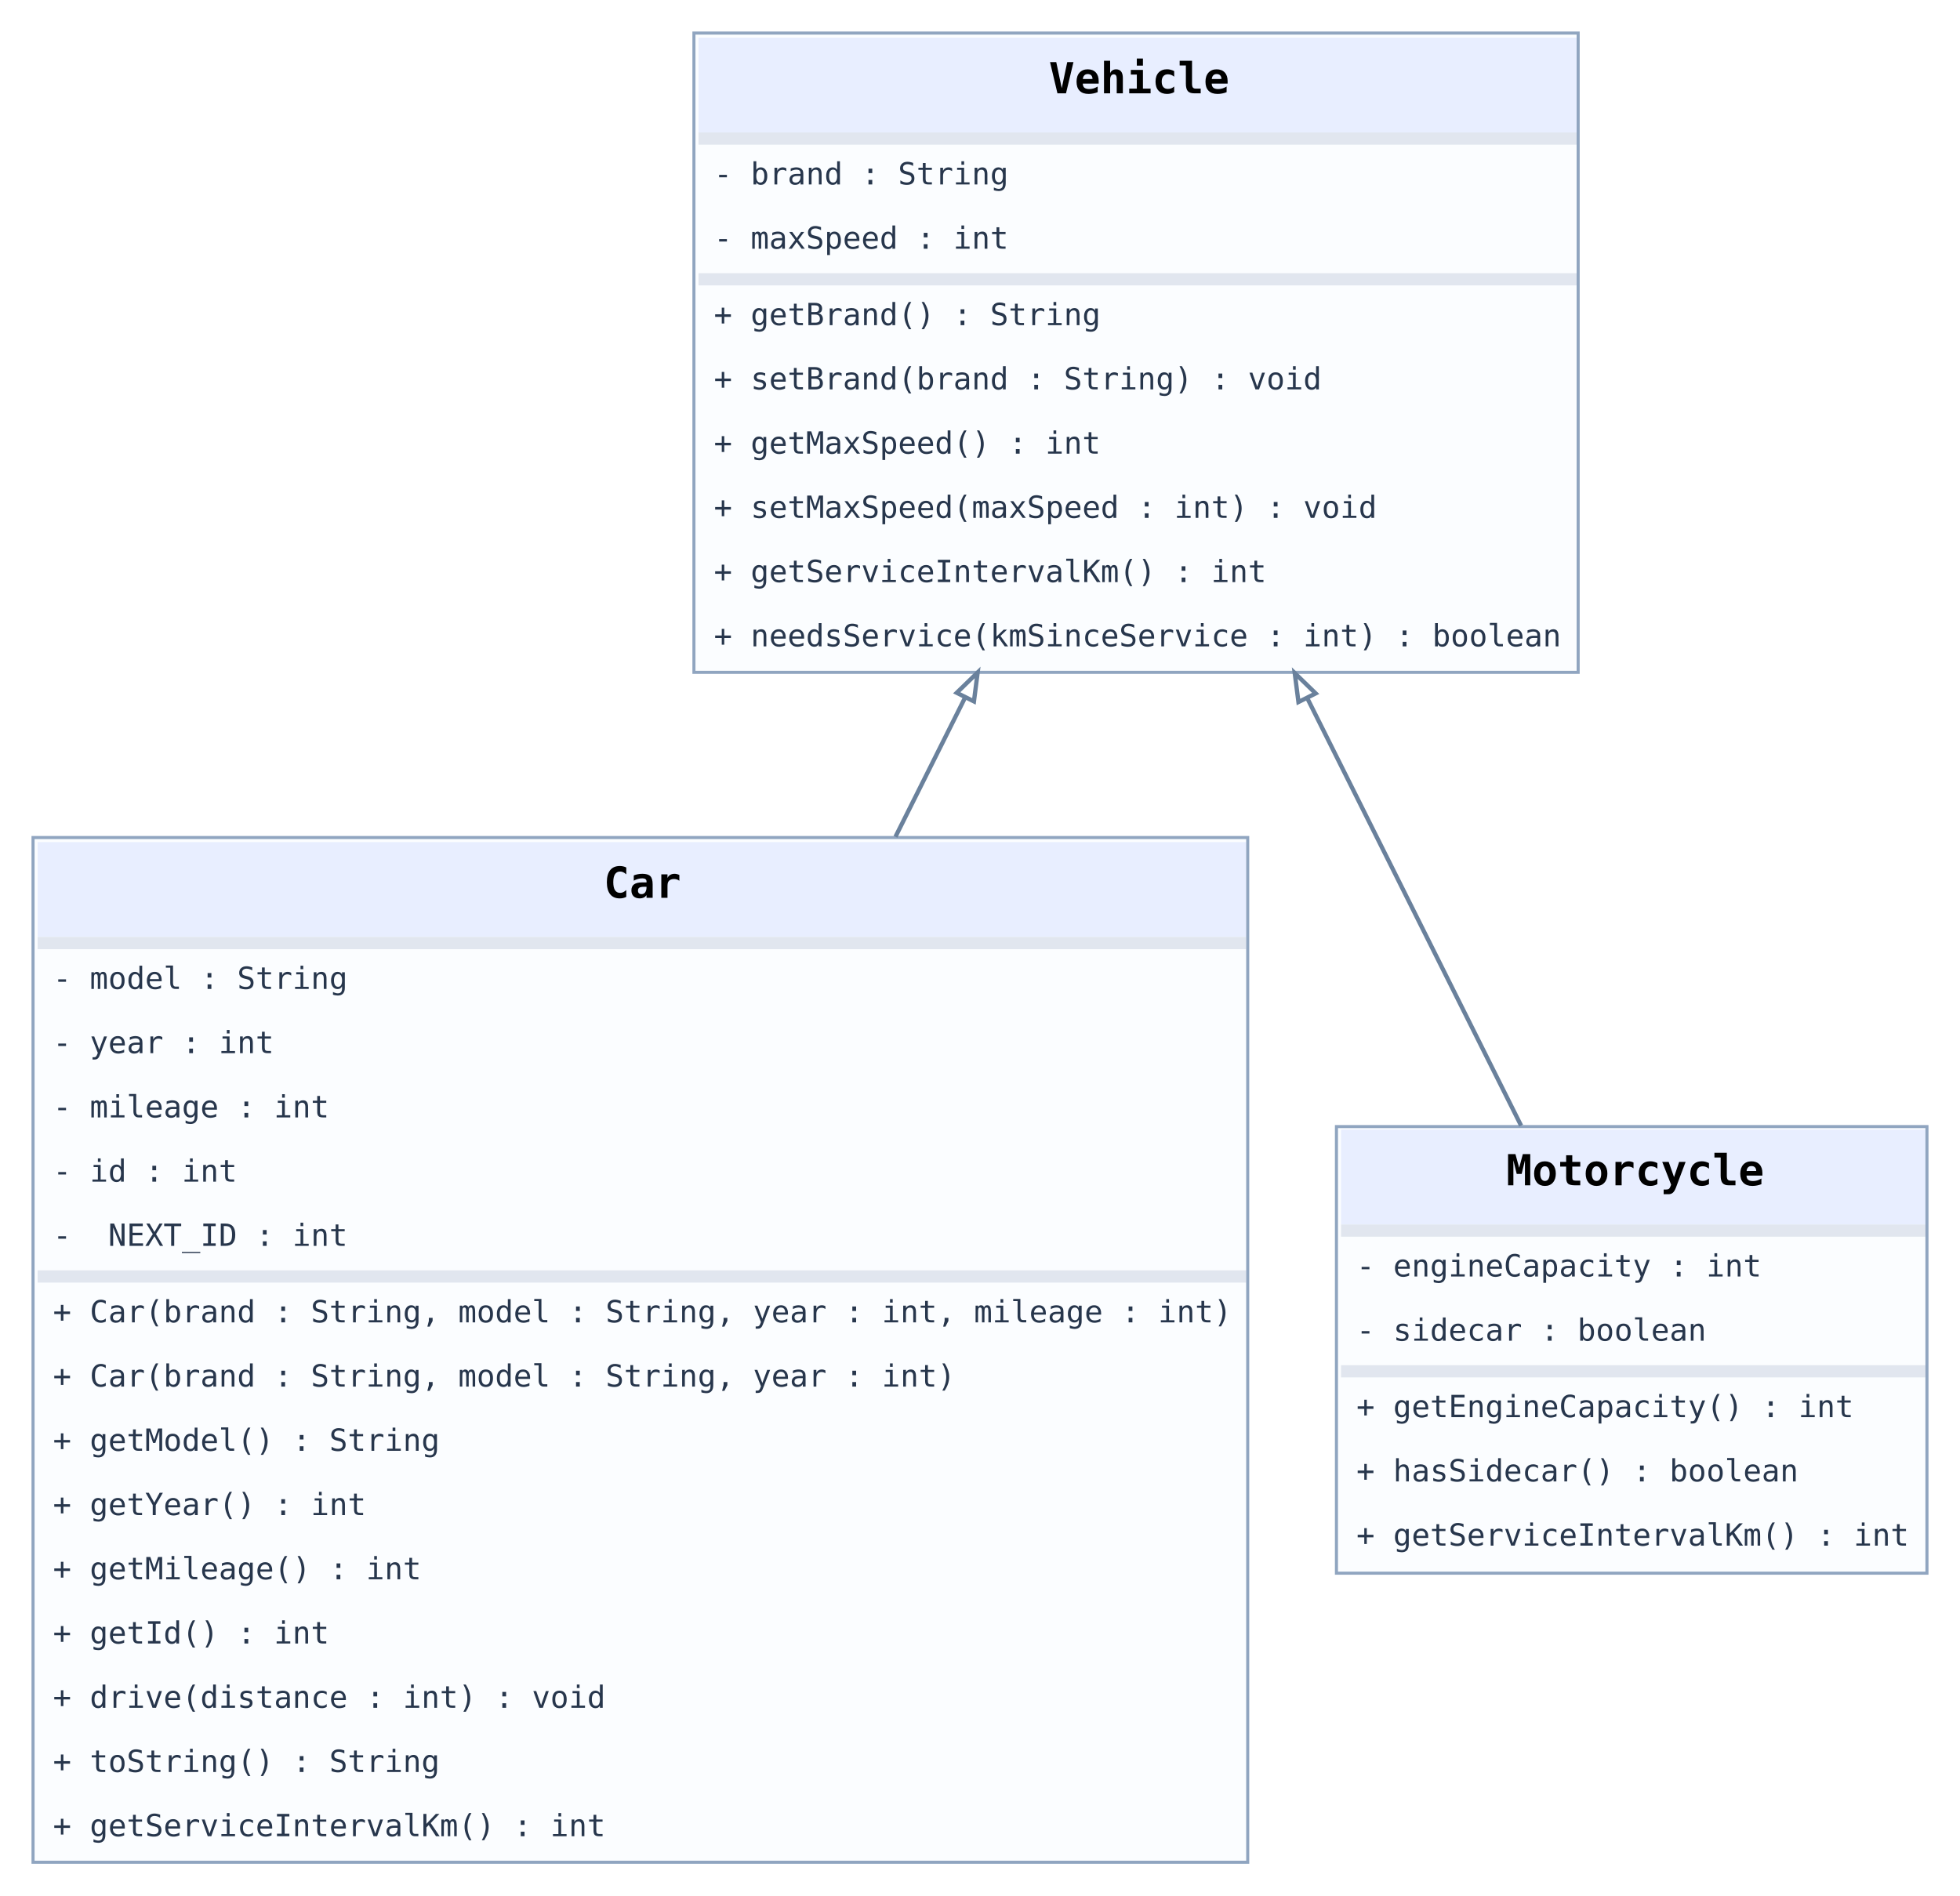
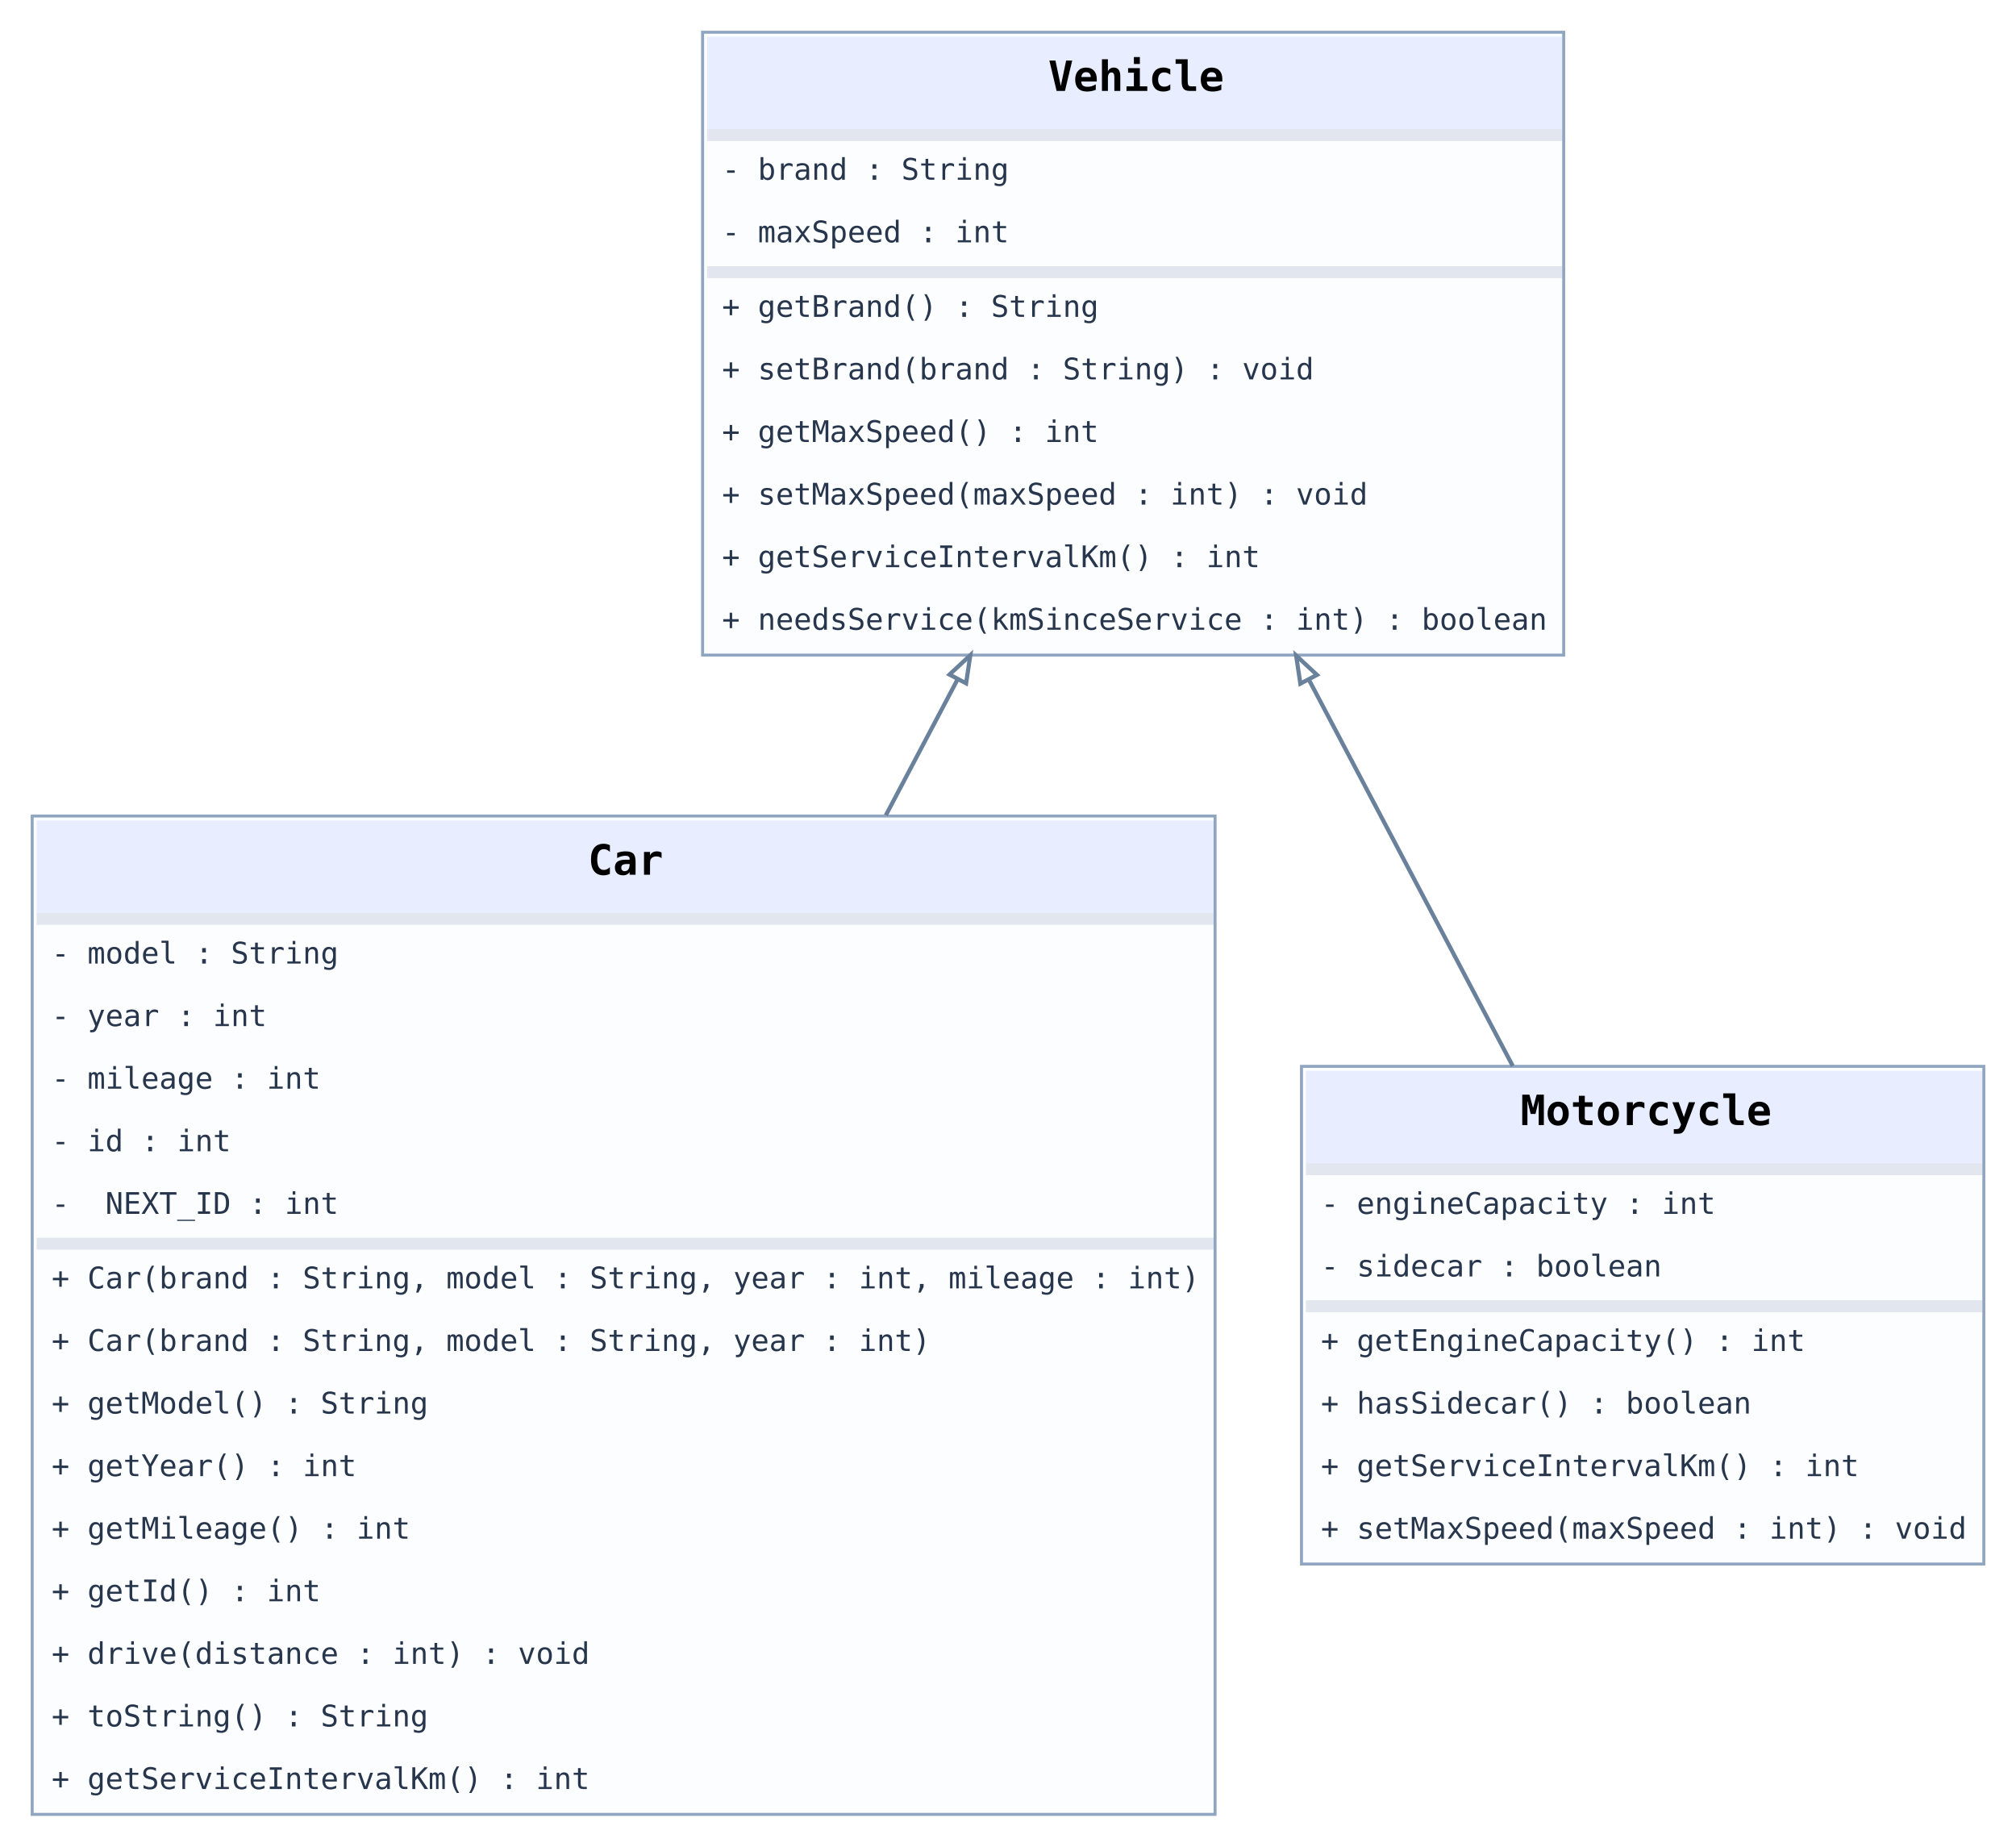
- <svg xmlns="http://www.w3.org/2000/svg" width="641pt" height="620pt" viewBox="0.00 0.00 640.60 619.60">
+ <svg xmlns="http://www.w3.org/2000/svg" width="677pt" height="620pt" viewBox="0.00 0.00 676.60 619.60">
  <g id="graph0" class="graph" transform="scale(1 1) rotate(0) translate(10.8 608.8)">
    <g id="node1" class="node">
-       <polygon fill="#fbfdff" stroke="transparent" points="216,-389 216,-598 505,-598 505,-389 216,-389" />
-       <polygon fill="#e8eeff" stroke="transparent" points="217.5,-565.5 217.5,-596.5 504.5,-596.5 504.5,-565.5 217.5,-565.5" />
-       <text text-anchor="start" x="332" y="-578.3" font-family="Cascadia Code, Consolas, DejaVu Sans Mono, monospace" font-weight="bold" font-size="14.00">Vehicle</text>
-       <polygon fill="#e1e6ef" stroke="transparent" points="217.5,-561.5 217.5,-565.5 504.5,-565.5 504.5,-561.5 217.5,-561.5" />
-       <text text-anchor="start" x="222.5" y="-548.5" font-family="Cascadia Code, Consolas, DejaVu Sans Mono, monospace" font-size="10.00" fill="#27364c">- brand : String</text>
-       <text text-anchor="start" x="222.5" y="-527.5" font-family="Cascadia Code, Consolas, DejaVu Sans Mono, monospace" font-size="10.00" fill="#27364c">- maxSpeed : int</text>
-       <polygon fill="#e1e6ef" stroke="transparent" points="217.5,-515.5 217.5,-519.5 504.5,-519.5 504.5,-515.5 217.5,-515.5" />
-       <text text-anchor="start" x="222.5" y="-502.5" font-family="Cascadia Code, Consolas, DejaVu Sans Mono, monospace" font-size="10.00" fill="#27364c">+ getBrand() : String</text>
-       <text text-anchor="start" x="222.5" y="-481.5" font-family="Cascadia Code, Consolas, DejaVu Sans Mono, monospace" font-size="10.00" fill="#27364c">+ setBrand(brand : String) : void</text>
-       <text text-anchor="start" x="222.5" y="-460.5" font-family="Cascadia Code, Consolas, DejaVu Sans Mono, monospace" font-size="10.00" fill="#27364c">+ getMaxSpeed() : int</text>
-       <text text-anchor="start" x="222.5" y="-439.5" font-family="Cascadia Code, Consolas, DejaVu Sans Mono, monospace" font-size="10.00" fill="#27364c">+ setMaxSpeed(maxSpeed : int) : void</text>
-       <text text-anchor="start" x="222.5" y="-418.5" font-family="Cascadia Code, Consolas, DejaVu Sans Mono, monospace" font-size="10.00" fill="#27364c">+ getServiceIntervalKm() : int</text>
-       <text text-anchor="start" x="222.5" y="-397.5" font-family="Cascadia Code, Consolas, DejaVu Sans Mono, monospace" font-size="10.00" fill="#27364c">+ needsService(kmSinceService : int) : boolean</text>
-       <polygon fill="none" stroke="#90a5c0" points="216,-389 216,-598 505,-598 505,-389 216,-389" />
+       <polygon fill="#fbfdff" stroke="transparent" points="225,-389 225,-598 514,-598 514,-389 225,-389" />
+       <polygon fill="#e8eeff" stroke="transparent" points="226.5,-565.5 226.5,-596.5 513.5,-596.5 513.5,-565.5 226.5,-565.5" />
+       <text text-anchor="start" x="341" y="-578.3" font-family="DejaVu Sans Mono" font-weight="bold" font-size="14.00">Vehicle</text>
+       <polygon fill="#e1e6ef" stroke="transparent" points="226.5,-561.5 226.5,-565.5 513.5,-565.5 513.5,-561.5 226.5,-561.5" />
+       <text text-anchor="start" x="231.5" y="-548.5" font-family="DejaVu Sans Mono" font-size="10.00" fill="#27364c">- brand : String</text>
+       <text text-anchor="start" x="231.5" y="-527.5" font-family="DejaVu Sans Mono" font-size="10.00" fill="#27364c">- maxSpeed : int</text>
+       <polygon fill="#e1e6ef" stroke="transparent" points="226.5,-515.5 226.5,-519.5 513.5,-519.5 513.5,-515.5 226.5,-515.5" />
+       <text text-anchor="start" x="231.5" y="-502.5" font-family="DejaVu Sans Mono" font-size="10.00" fill="#27364c">+ getBrand() : String</text>
+       <text text-anchor="start" x="231.5" y="-481.5" font-family="DejaVu Sans Mono" font-size="10.00" fill="#27364c">+ setBrand(brand : String) : void</text>
+       <text text-anchor="start" x="231.5" y="-460.5" font-family="DejaVu Sans Mono" font-size="10.00" fill="#27364c">+ getMaxSpeed() : int</text>
+       <text text-anchor="start" x="231.5" y="-439.5" font-family="DejaVu Sans Mono" font-size="10.00" fill="#27364c">+ setMaxSpeed(maxSpeed : int) : void</text>
+       <text text-anchor="start" x="231.5" y="-418.5" font-family="DejaVu Sans Mono" font-size="10.00" fill="#27364c">+ getServiceIntervalKm() : int</text>
+       <text text-anchor="start" x="231.5" y="-397.5" font-family="DejaVu Sans Mono" font-size="10.00" fill="#27364c">+ needsService(kmSinceService : int) : boolean</text>
+       <polygon fill="none" stroke="#90a5c0" points="225,-389 225,-598 514,-598 514,-389 225,-389" />
    </g>
    <g id="node2" class="node">
      <polygon fill="#fbfdff" stroke="transparent" points="0,0 0,-335 397,-335 397,0 0,0" />
      <polygon fill="#e8eeff" stroke="transparent" points="1.5,-302.5 1.5,-333.5 396.5,-333.5 396.5,-302.5 1.5,-302.5" />
-       <text text-anchor="start" x="186.5" y="-315.3" font-family="Cascadia Code, Consolas, DejaVu Sans Mono, monospace" font-weight="bold" font-size="14.00">Car</text>
+       <text text-anchor="start" x="186.5" y="-315.3" font-family="DejaVu Sans Mono" font-weight="bold" font-size="14.00">Car</text>
      <polygon fill="#e1e6ef" stroke="transparent" points="1.5,-298.5 1.5,-302.5 396.5,-302.5 396.5,-298.5 1.5,-298.5" />
-       <text text-anchor="start" x="6.5" y="-285.5" font-family="Cascadia Code, Consolas, DejaVu Sans Mono, monospace" font-size="10.00" fill="#27364c">- model : String</text>
-       <text text-anchor="start" x="6.5" y="-264.5" font-family="Cascadia Code, Consolas, DejaVu Sans Mono, monospace" font-size="10.00" fill="#27364c">- year : int</text>
-       <text text-anchor="start" x="6.5" y="-243.5" font-family="Cascadia Code, Consolas, DejaVu Sans Mono, monospace" font-size="10.00" fill="#27364c">- mileage : int</text>
-       <text text-anchor="start" x="6.5" y="-222.5" font-family="Cascadia Code, Consolas, DejaVu Sans Mono, monospace" font-size="10.00" fill="#27364c">- id : int</text>
-       <text text-anchor="start" x="6.5" y="-201.5" font-family="Cascadia Code, Consolas, DejaVu Sans Mono, monospace" font-size="10.00" fill="#27364c">-  NEXT_ID : int</text>
+       <text text-anchor="start" x="6.5" y="-285.5" font-family="DejaVu Sans Mono" font-size="10.00" fill="#27364c">- model : String</text>
+       <text text-anchor="start" x="6.5" y="-264.5" font-family="DejaVu Sans Mono" font-size="10.00" fill="#27364c">- year : int</text>
+       <text text-anchor="start" x="6.5" y="-243.5" font-family="DejaVu Sans Mono" font-size="10.00" fill="#27364c">- mileage : int</text>
+       <text text-anchor="start" x="6.5" y="-222.5" font-family="DejaVu Sans Mono" font-size="10.00" fill="#27364c">- id : int</text>
+       <text text-anchor="start" x="6.5" y="-201.5" font-family="DejaVu Sans Mono" font-size="10.00" fill="#27364c">-  NEXT_ID : int</text>
      <polygon fill="#e1e6ef" stroke="transparent" points="1.5,-189.5 1.5,-193.5 396.5,-193.5 396.5,-189.5 1.5,-189.5" />
-       <text text-anchor="start" x="6.5" y="-176.5" font-family="Cascadia Code, Consolas, DejaVu Sans Mono, monospace" font-size="10.00" fill="#27364c">+ Car(brand : String, model : String, year : int, mileage : int)</text>
-       <text text-anchor="start" x="6.5" y="-155.5" font-family="Cascadia Code, Consolas, DejaVu Sans Mono, monospace" font-size="10.00" fill="#27364c">+ Car(brand : String, model : String, year : int)</text>
-       <text text-anchor="start" x="6.5" y="-134.5" font-family="Cascadia Code, Consolas, DejaVu Sans Mono, monospace" font-size="10.00" fill="#27364c">+ getModel() : String</text>
-       <text text-anchor="start" x="6.5" y="-113.5" font-family="Cascadia Code, Consolas, DejaVu Sans Mono, monospace" font-size="10.00" fill="#27364c">+ getYear() : int</text>
-       <text text-anchor="start" x="6.5" y="-92.5" font-family="Cascadia Code, Consolas, DejaVu Sans Mono, monospace" font-size="10.00" fill="#27364c">+ getMileage() : int</text>
-       <text text-anchor="start" x="6.5" y="-71.5" font-family="Cascadia Code, Consolas, DejaVu Sans Mono, monospace" font-size="10.00" fill="#27364c">+ getId() : int</text>
-       <text text-anchor="start" x="6.5" y="-50.5" font-family="Cascadia Code, Consolas, DejaVu Sans Mono, monospace" font-size="10.00" fill="#27364c">+ drive(distance : int) : void</text>
-       <text text-anchor="start" x="6.5" y="-29.5" font-family="Cascadia Code, Consolas, DejaVu Sans Mono, monospace" font-size="10.00" fill="#27364c">+ toString() : String</text>
-       <text text-anchor="start" x="6.5" y="-8.5" font-family="Cascadia Code, Consolas, DejaVu Sans Mono, monospace" font-size="10.00" fill="#27364c">+ getServiceIntervalKm() : int</text>
+       <text text-anchor="start" x="6.5" y="-176.5" font-family="DejaVu Sans Mono" font-size="10.00" fill="#27364c">+ Car(brand : String, model : String, year : int, mileage : int)</text>
+       <text text-anchor="start" x="6.5" y="-155.5" font-family="DejaVu Sans Mono" font-size="10.00" fill="#27364c">+ Car(brand : String, model : String, year : int)</text>
+       <text text-anchor="start" x="6.5" y="-134.5" font-family="DejaVu Sans Mono" font-size="10.00" fill="#27364c">+ getModel() : String</text>
+       <text text-anchor="start" x="6.5" y="-113.5" font-family="DejaVu Sans Mono" font-size="10.00" fill="#27364c">+ getYear() : int</text>
+       <text text-anchor="start" x="6.5" y="-92.5" font-family="DejaVu Sans Mono" font-size="10.00" fill="#27364c">+ getMileage() : int</text>
+       <text text-anchor="start" x="6.5" y="-71.5" font-family="DejaVu Sans Mono" font-size="10.00" fill="#27364c">+ getId() : int</text>
+       <text text-anchor="start" x="6.5" y="-50.5" font-family="DejaVu Sans Mono" font-size="10.00" fill="#27364c">+ drive(distance : int) : void</text>
+       <text text-anchor="start" x="6.5" y="-29.5" font-family="DejaVu Sans Mono" font-size="10.00" fill="#27364c">+ toString() : String</text>
+       <text text-anchor="start" x="6.5" y="-8.5" font-family="DejaVu Sans Mono" font-size="10.00" fill="#27364c">+ getServiceIntervalKm() : int</text>
      <polygon fill="none" stroke="#90a5c0" points="0,0 0,-335 397,-335 397,0 0,0" />
    </g>
    <g id="edge1" class="edge">
-       <path fill="none" stroke="#6a819c" stroke-width="1.4" d="M281.87,-335.25C289.59,-350.68 297.28,-366.06 304.66,-380.82" />
-       <polygon fill="none" stroke="#6a819c" stroke-width="1.4" points="301.89,-382.32 308.73,-388.96 307.52,-379.5 301.89,-382.32" />
+       <path fill="none" stroke="#6a819c" stroke-width="1.4" d="M286.5,-335.25C294.65,-350.68 302.77,-366.06 310.56,-380.82" />
+       <polygon fill="none" stroke="#6a819c" stroke-width="1.4" points="307.87,-382.47 314.85,-388.96 313.44,-379.53 307.87,-382.47" />
    </g>
    <g id="node3" class="node">
-       <polygon fill="#fbfdff" stroke="transparent" points="426,-94.5 426,-240.5 619,-240.5 619,-94.5 426,-94.5" />
-       <polygon fill="#e8eeff" stroke="transparent" points="427.5,-208.5 427.5,-239.5 618.5,-239.5 618.5,-208.5 427.5,-208.5" />
-       <text text-anchor="start" x="481.5" y="-221.3" font-family="Cascadia Code, Consolas, DejaVu Sans Mono, monospace" font-weight="bold" font-size="14.00">Motorcycle</text>
-       <polygon fill="#e1e6ef" stroke="transparent" points="427.5,-204.5 427.5,-208.5 618.5,-208.5 618.5,-204.5 427.5,-204.5" />
-       <text text-anchor="start" x="432.5" y="-191.5" font-family="Cascadia Code, Consolas, DejaVu Sans Mono, monospace" font-size="10.00" fill="#27364c">- engineCapacity : int</text>
-       <text text-anchor="start" x="432.5" y="-170.5" font-family="Cascadia Code, Consolas, DejaVu Sans Mono, monospace" font-size="10.00" fill="#27364c">- sidecar : boolean</text>
-       <polygon fill="#e1e6ef" stroke="transparent" points="427.5,-158.5 427.5,-162.5 618.5,-162.5 618.5,-158.5 427.5,-158.5" />
-       <text text-anchor="start" x="432.5" y="-145.5" font-family="Cascadia Code, Consolas, DejaVu Sans Mono, monospace" font-size="10.00" fill="#27364c">+ getEngineCapacity() : int</text>
-       <text text-anchor="start" x="432.5" y="-124.5" font-family="Cascadia Code, Consolas, DejaVu Sans Mono, monospace" font-size="10.00" fill="#27364c">+ hasSidecar() : boolean</text>
-       <text text-anchor="start" x="432.5" y="-103.5" font-family="Cascadia Code, Consolas, DejaVu Sans Mono, monospace" font-size="10.00" fill="#27364c">+ getServiceIntervalKm() : int</text>
-       <polygon fill="none" stroke="#90a5c0" points="426,-94.5 426,-240.5 619,-240.5 619,-94.5 426,-94.5" />
+       <polygon fill="#fbfdff" stroke="transparent" points="426,-84 426,-251 655,-251 655,-84 426,-84" />
+       <polygon fill="#e8eeff" stroke="transparent" points="427.5,-218.5 427.5,-249.5 654.5,-249.5 654.5,-218.5 427.5,-218.5" />
+       <text text-anchor="start" x="499.5" y="-231.3" font-family="DejaVu Sans Mono" font-weight="bold" font-size="14.00">Motorcycle</text>
+       <polygon fill="#e1e6ef" stroke="transparent" points="427.5,-214.5 427.5,-218.5 654.5,-218.5 654.5,-214.5 427.5,-214.5" />
+       <text text-anchor="start" x="432.5" y="-201.5" font-family="DejaVu Sans Mono" font-size="10.00" fill="#27364c">- engineCapacity : int</text>
+       <text text-anchor="start" x="432.5" y="-180.5" font-family="DejaVu Sans Mono" font-size="10.00" fill="#27364c">- sidecar : boolean</text>
+       <polygon fill="#e1e6ef" stroke="transparent" points="427.5,-168.5 427.5,-172.5 654.5,-172.5 654.5,-168.5 427.5,-168.5" />
+       <text text-anchor="start" x="432.5" y="-155.5" font-family="DejaVu Sans Mono" font-size="10.00" fill="#27364c">+ getEngineCapacity() : int</text>
+       <text text-anchor="start" x="432.5" y="-134.5" font-family="DejaVu Sans Mono" font-size="10.00" fill="#27364c">+ hasSidecar() : boolean</text>
+       <text text-anchor="start" x="432.5" y="-113.5" font-family="DejaVu Sans Mono" font-size="10.00" fill="#27364c">+ getServiceIntervalKm() : int</text>
+       <text text-anchor="start" x="432.5" y="-92.5" font-family="DejaVu Sans Mono" font-size="10.00" fill="#27364c">+ setMaxSpeed(maxSpeed : int) : void</text>
+       <polygon fill="none" stroke="#90a5c0" points="426,-84 426,-251 655,-251 655,-84 426,-84" />
    </g>
    <g id="edge2" class="edge">
-       <path fill="none" stroke="#6a819c" stroke-width="1.4" d="M486.35,-240.81C465.8,-281.89 439.64,-334.21 416.5,-380.49" />
-       <polygon fill="none" stroke="#6a819c" stroke-width="1.4" points="413.58,-379.3 412.37,-388.76 419.21,-382.12 413.58,-379.3" />
+       <path fill="none" stroke="#6a819c" stroke-width="1.4" d="M496.91,-251.1C476.13,-290.46 450.97,-338.14 428.51,-380.69" />
+       <polygon fill="none" stroke="#6a819c" stroke-width="1.4" points="425.62,-379.42 424.2,-388.85 431.19,-382.36 425.62,-379.42" />
    </g>
  </g>
</svg>
